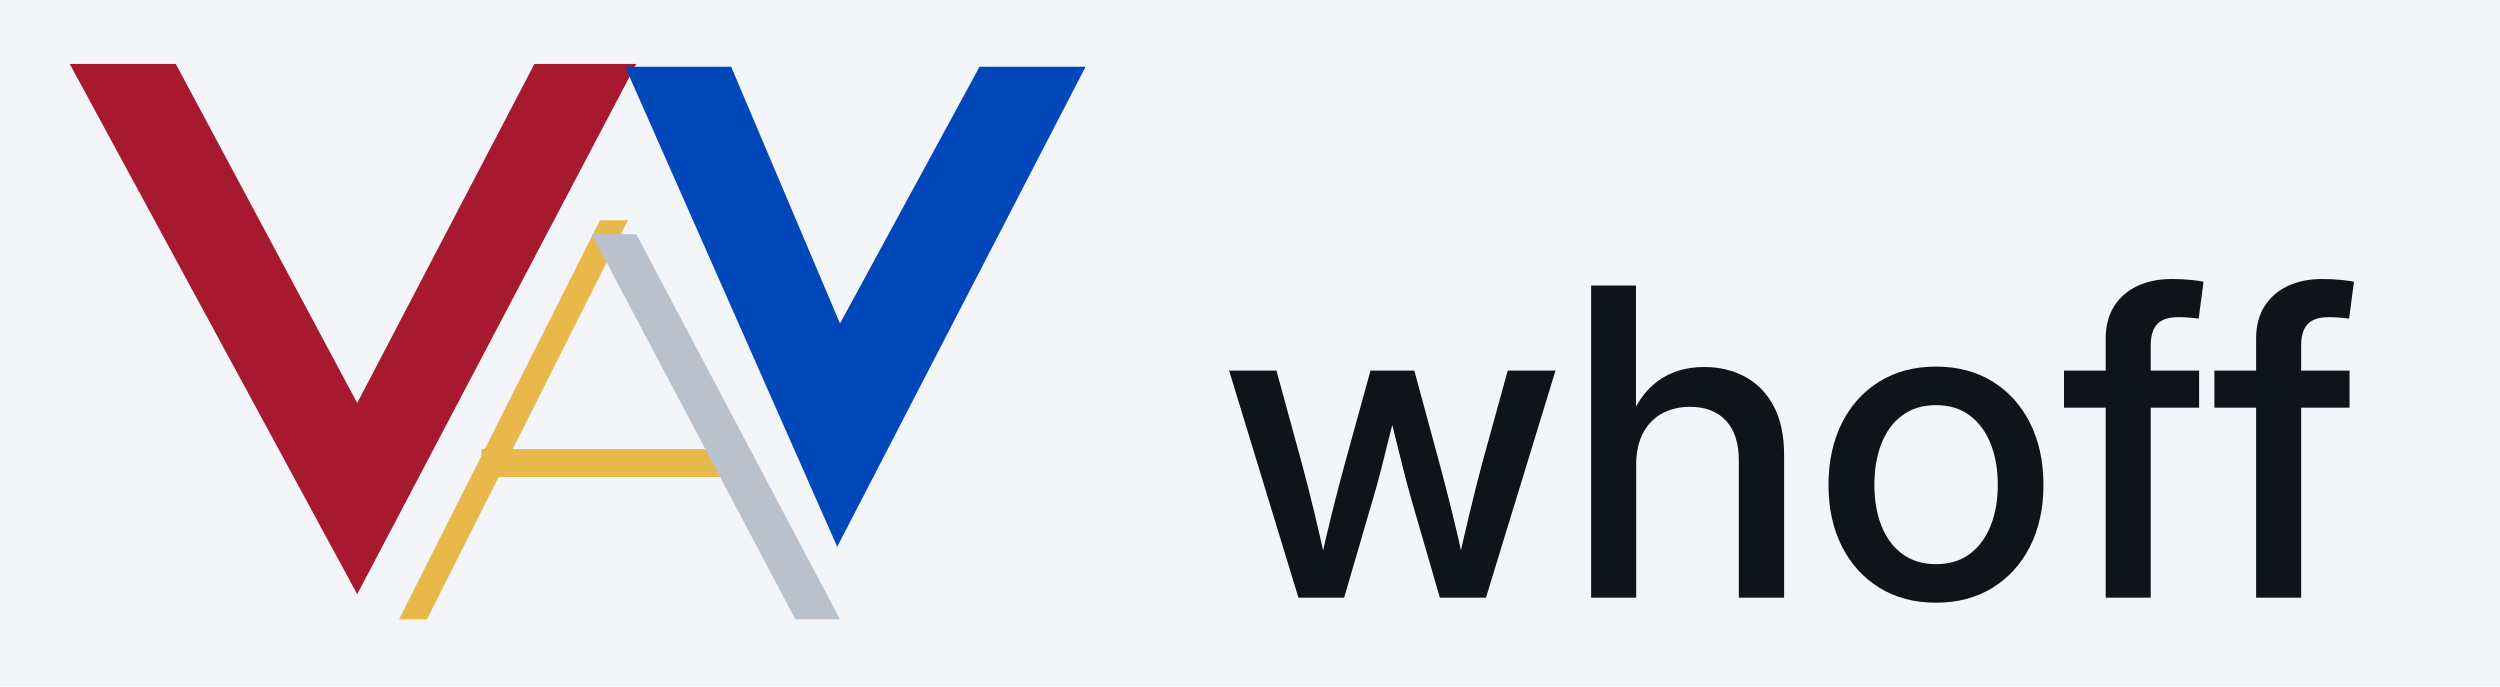
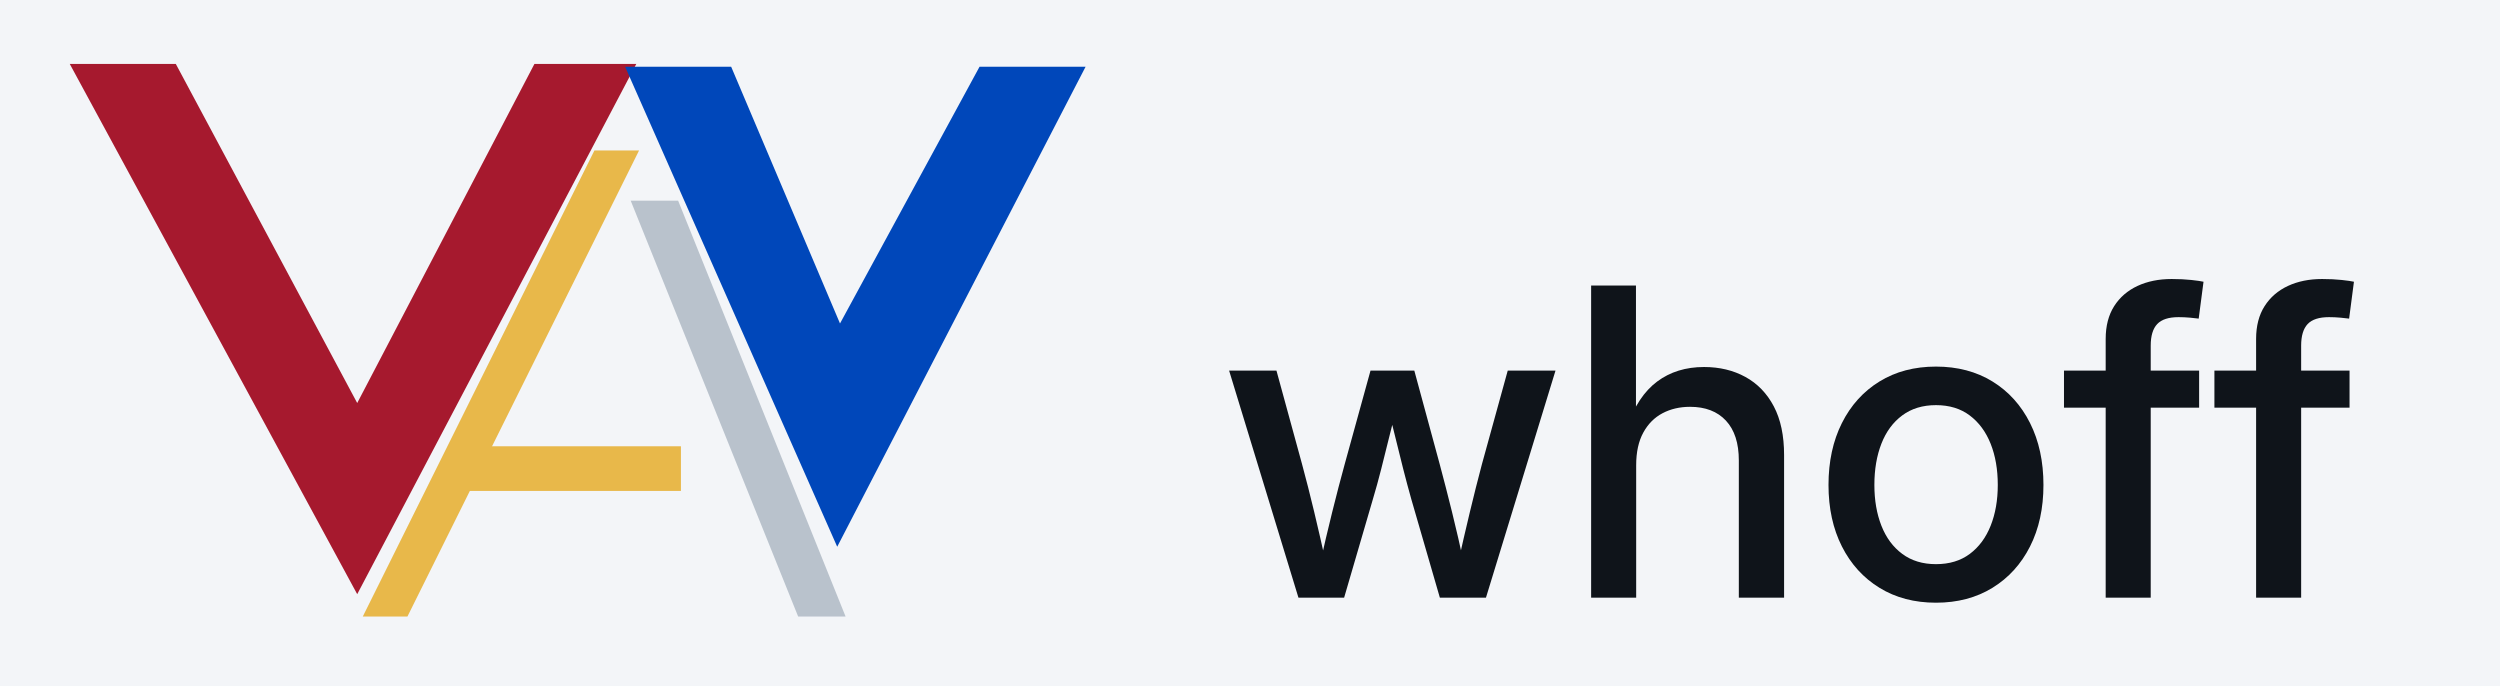
<svg xmlns="http://www.w3.org/2000/svg" viewBox="0 0 860 236" width="860" height="236">
  <rect width="860" height="236" fill="#F3F5F8" />
  <g transform="translate(24 22) scale(0.48)">
    <g id="wa-mark">
      <path d="M0 0 L76 0 L206 243 L333 0 L406 0 L206 380 Z" fill="#A6192E" />
      <path d="M398 2 L474 2 L552 186 L652 2 L728 2 L550 346 Z" fill="#0047BA" />
-       <path d="M380 112 L400 112 L256 398 L236 398 Z" fill="#E8B84A" />
-       <path d="M295 276 L470 276 L470 296 L295 296 Z" fill="#E8B84A" />
-       <path d="M374 122 L406 122 L552 398 L520 398 Z" fill="#B9C2CC" />
+       <path d="M376 62 L408 62 L242 396 L210 396 Z" fill="#E8B84A" />
+       <path d="M276 274 L438 274 L438 306 L276 306 Z" fill="#E8B84A" />
+       <path d="M402 98 L436 98 L556 396 L522 396 Z" fill="#B9C2CC" />
    </g>
  </g>
  <g transform="translate(420 58) scale(2.05)" fill="#0F141A">
    <path d="M13.008 72.0 1.371 33.891H9.316L13.605 49.57Q14.625 53.332 15.645 57.586Q16.664 61.84 17.684 66.48H16.594Q17.613 61.91 18.668 57.656Q19.723 53.402 20.777 49.57L25.102 33.891H32.449L36.703 49.57Q37.723 53.367 38.777 57.621Q39.832 61.875 40.816 66.48H39.727Q40.746 61.91 41.766 57.656Q42.785 53.402 43.805 49.57L48.129 33.891H56.145L44.473 72.0H36.738L31.957 55.512Q31.254 53.016 30.586 50.396Q29.918 47.777 29.268 45.088Q28.617 42.398 27.914 39.762H29.566Q28.898 42.363 28.23 45.07Q27.562 47.777 26.895 50.414Q26.227 53.051 25.488 55.512L20.672 72.0Z" />
    <path d="M69.68 49.781V72.0H62.121V19.617H69.645V43.312H68.168Q69.926 38.18 73.195 35.736Q76.465 33.293 81.07 33.293Q84.973 33.293 88.014 34.963Q91.055 36.633 92.777 39.902Q94.5 43.172 94.5 48.059V72.0H86.906V48.973Q86.906 44.613 84.744 42.293Q82.582 39.973 78.715 39.973Q76.148 39.973 74.109 41.045Q72.07 42.117 70.875 44.297Q69.68 46.477 69.68 49.781Z" />
    <path d="M119.988 72.844Q114.574 72.844 110.514 70.348Q106.453 67.852 104.203 63.404Q101.953 58.957 101.953 53.086Q101.953 47.18 104.203 42.697Q106.453 38.215 110.514 35.719Q114.574 33.223 119.988 33.223Q125.402 33.223 129.463 35.719Q133.523 38.215 135.773 42.697Q138.023 47.18 138.023 53.086Q138.023 58.957 135.773 63.404Q133.523 67.852 129.463 70.348Q125.402 72.844 119.988 72.844ZM119.988 66.375Q123.363 66.375 125.666 64.652Q127.969 62.93 129.164 59.924Q130.359 56.918 130.359 53.086Q130.359 49.184 129.164 46.178Q127.969 43.172 125.666 41.432Q123.363 39.691 119.988 39.691Q116.648 39.691 114.328 41.414Q112.008 43.137 110.83 46.16Q109.652 49.184 109.652 53.086Q109.652 56.918 110.83 59.924Q112.008 62.93 114.328 64.652Q116.648 66.375 119.988 66.375Z" />
    <path d="M164.145 33.891V40.113H141.469V33.891ZM148.465 72.0V28.582Q148.465 25.312 149.889 23.08Q151.312 20.848 153.809 19.688Q156.305 18.527 159.539 18.527Q161.367 18.527 162.826 18.686Q164.285 18.844 164.883 18.984L164.074 25.172Q163.617 25.102 162.633 25.014Q161.648 24.926 160.699 24.926Q158.203 24.926 157.113 26.086Q156.023 27.246 156.023 29.707V72.0Z" />
    <path d="M189.387 33.891V40.113H166.711V33.891ZM173.707 72.0V28.582Q173.707 25.312 175.131 23.08Q176.555 20.848 179.051 19.688Q181.547 18.527 184.781 18.527Q186.609 18.527 188.068 18.686Q189.527 18.844 190.125 18.984L189.316 25.172Q188.859 25.102 187.875 25.014Q186.891 24.926 185.941 24.926Q183.445 24.926 182.355 26.086Q181.266 27.246 181.266 29.707V72.0Z" />
  </g>
</svg>
